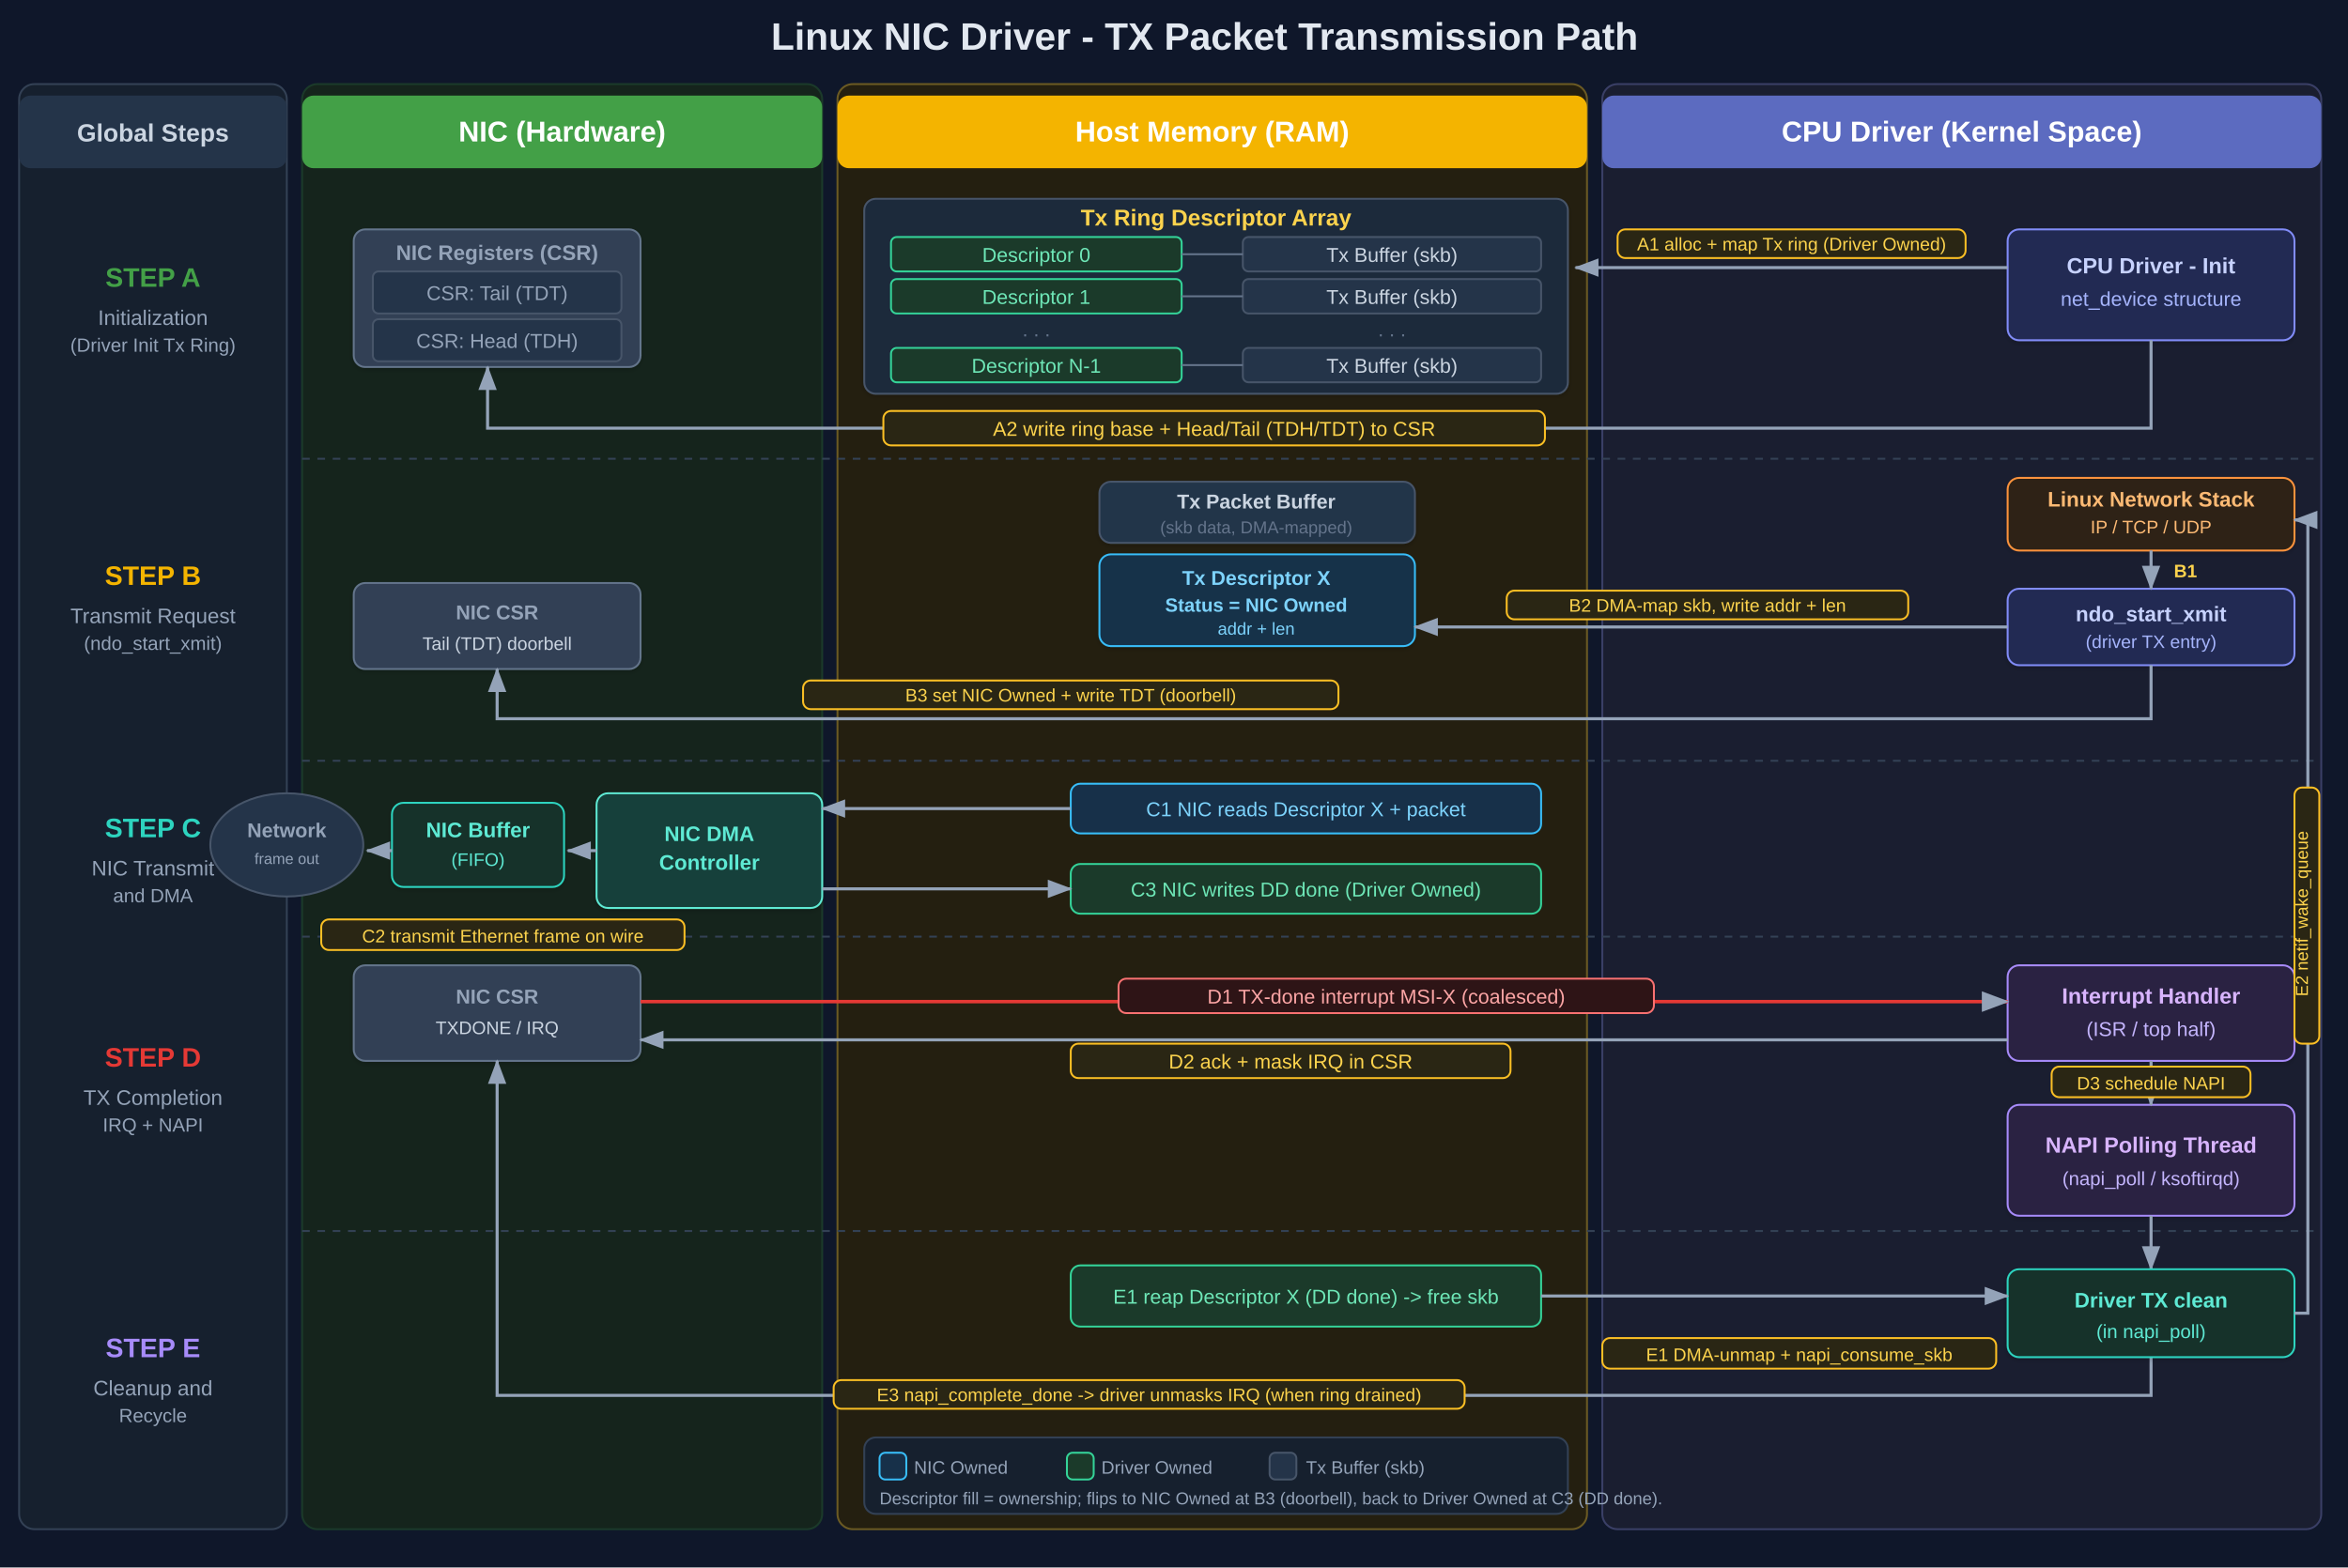
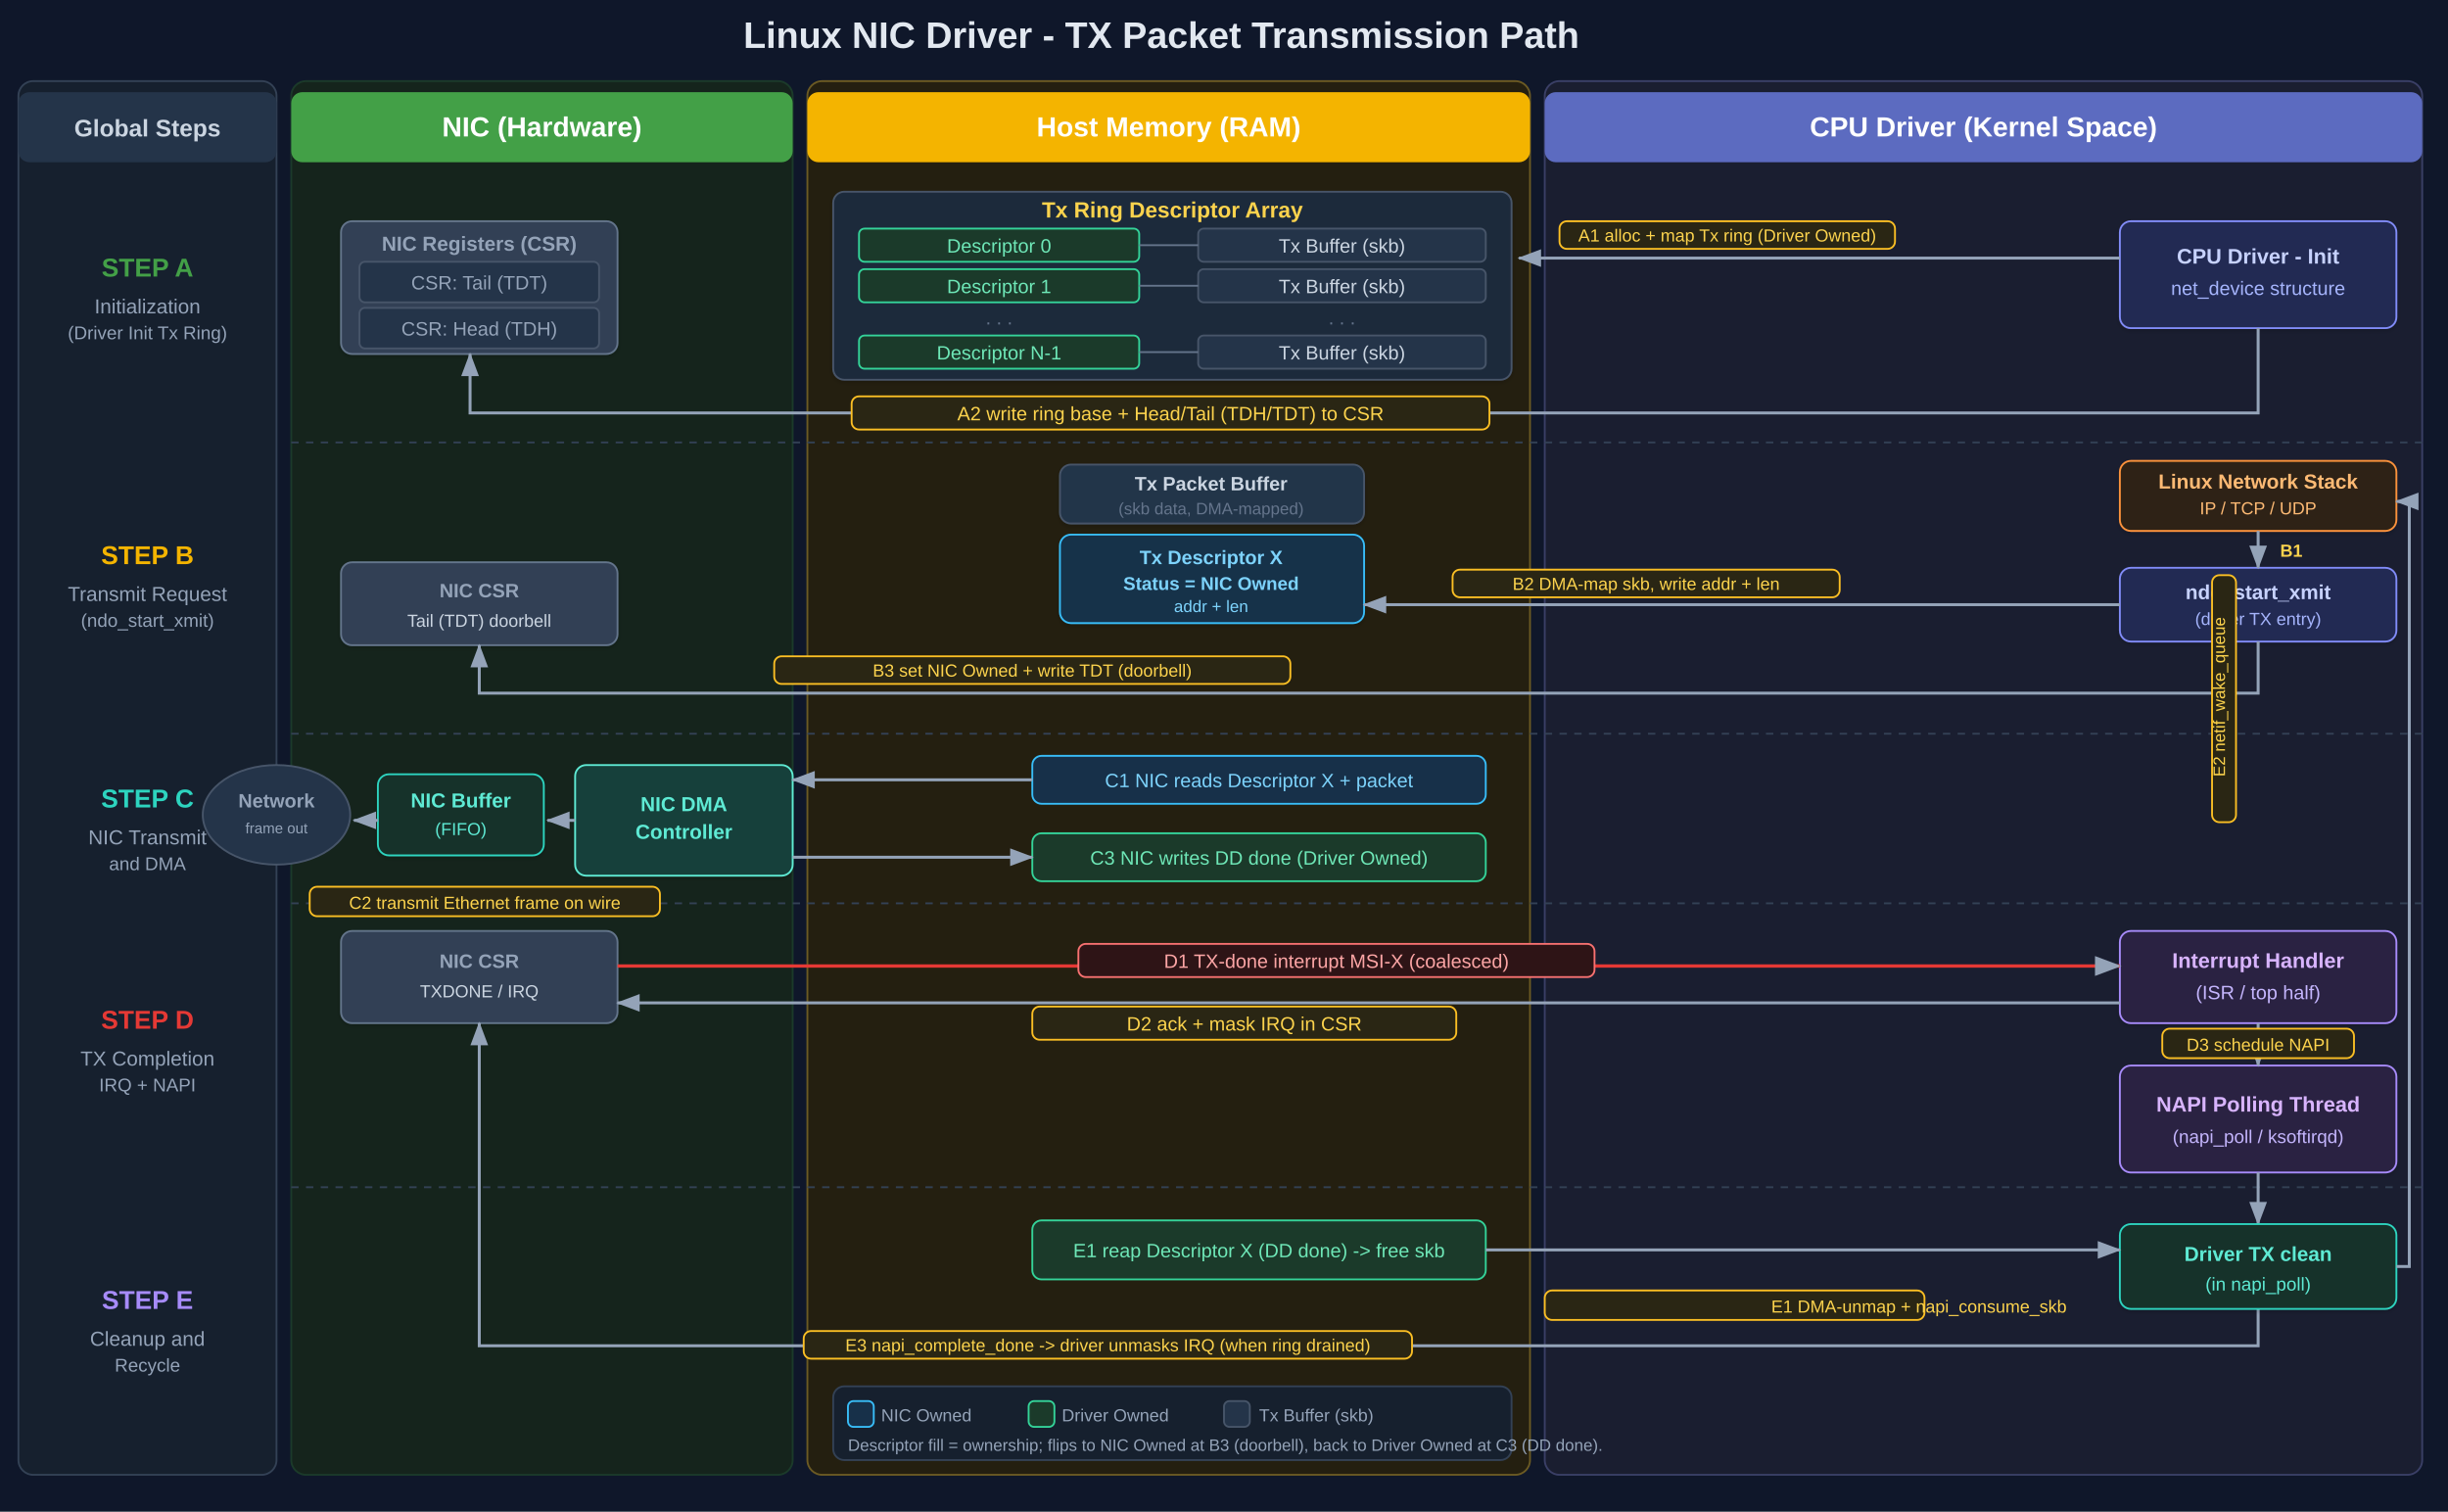
- <svg xmlns="http://www.w3.org/2000/svg" viewBox="0 0 1228 820" font-family="Segoe UI, Arial, sans-serif">
+ <svg xmlns="http://www.w3.org/2000/svg" viewBox="0 0 1328 820" font-family="Segoe UI, Arial, sans-serif">
  <defs>
    <marker id="arrow" markerWidth="9" markerHeight="9" refX="7.5" refY="3" orient="auto" markerUnits="strokeWidth">
      <path d="M0,0 L8,3 L0,6 Z" fill="#94a3b8" />
    </marker>
    <filter id="sh" x="-5%" y="-5%" width="110%" height="115%">
      <feDropShadow dx="0" dy="1" stdDeviation="1.2" flood-color="#000" flood-opacity="0.18" />
    </filter>
  </defs>
-   <rect x="0" y="0" width="1228" height="820" fill="#0f172a" />
+   <rect x="0" y="0" width="1328" height="820" fill="#0f172a" />
  <text x="630" y="26" text-anchor="middle" font-size="20" font-weight="700" fill="#e2e8f0">Linux NIC Driver - TX Packet Transmission Path</text>
  <rect x="10" y="44" width="140" height="756" rx="8" fill="#16202e" stroke="#334155" />
  <rect x="158" y="44" width="272" height="756" rx="8" fill="#15241c" stroke="#1b3a2a" />
  <rect x="438" y="44" width="392" height="756" rx="8" fill="#241f10" stroke="#6b5a23" />
-   <rect x="838" y="44" width="376" height="756" rx="8" fill="#1a1e30" stroke="#3a3f66" />
+   <rect x="838" y="44" width="476" height="756" rx="8" fill="#1a1e30" stroke="#3a3f66" />
  <rect x="158" y="50" width="272" height="38" rx="6" fill="#43a047" />
  <text x="294" y="74" text-anchor="middle" font-size="15" font-weight="700" fill="#fff">NIC (Hardware)</text>
  <rect x="438" y="50" width="392" height="38" rx="6" fill="#f4b400" />
  <text x="634" y="74" text-anchor="middle" font-size="15" font-weight="700" fill="#fff">Host Memory (RAM)</text>
-   <rect x="838" y="50" width="376" height="38" rx="6" fill="#5c6bc0" />
-   <text x="1026" y="74" text-anchor="middle" font-size="15" font-weight="700" fill="#fff">CPU Driver (Kernel Space)</text>
+   <rect x="838" y="50" width="476" height="38" rx="6" fill="#5c6bc0" />
+   <text x="1076" y="74" text-anchor="middle" font-size="15" font-weight="700" fill="#fff">CPU Driver (Kernel Space)</text>
  <rect x="10" y="50" width="140" height="38" rx="6" fill="#243449" />
  <text x="80" y="74" text-anchor="middle" font-size="13" font-weight="700" fill="#cbd5e1">Global Steps</text>
  <g stroke="#334155" stroke-dasharray="4 4" stroke-width="1">
-     <line x1="158" y1="240" x2="1214" y2="240" />
-     <line x1="158" y1="398" x2="1214" y2="398" />
-     <line x1="158" y1="490" x2="1214" y2="490" />
-     <line x1="158" y1="644" x2="1214" y2="644" />
+     <line x1="158" y1="240" x2="1314" y2="240" />
+     <line x1="158" y1="398" x2="1314" y2="398" />
+     <line x1="158" y1="490" x2="1314" y2="490" />
+     <line x1="158" y1="644" x2="1314" y2="644" />
  </g>
  <g text-anchor="middle" fill="#94a3b8">
    <text x="80" y="150" font-size="14" font-weight="700" fill="#43a047">STEP A</text>
    <text x="80" y="170" font-size="11">Initialization</text>
    <text x="80" y="184" font-size="10" fill="#94a3b8">(Driver Init Tx Ring)</text>
    <text x="80" y="306" font-size="14" font-weight="700" fill="#f4b400">STEP B</text>
    <text x="80" y="326" font-size="11">Transmit Request</text>
    <text x="80" y="340" font-size="10" fill="#94a3b8">(ndo_start_xmit)</text>
    <text x="80" y="438" font-size="14" font-weight="700" fill="#2dd4bf">STEP C</text>
    <text x="80" y="458" font-size="11">NIC Transmit</text>
    <text x="80" y="472" font-size="10" fill="#94a3b8">and DMA</text>
    <text x="80" y="558" font-size="14" font-weight="700" fill="#e53935">STEP D</text>
    <text x="80" y="578" font-size="11">TX Completion</text>
    <text x="80" y="592" font-size="10" fill="#94a3b8">IRQ + NAPI</text>
    <text x="80" y="710" font-size="14" font-weight="700" fill="#a78bfa">STEP E</text>
    <text x="80" y="730" font-size="11">Cleanup and</text>
    <text x="80" y="744" font-size="10" fill="#94a3b8">Recycle</text>
  </g>
  <rect x="185" y="120" width="150" height="72" rx="6" fill="#334155" stroke="#64748b" filter="url(#sh)" />
  <text x="260" y="136" text-anchor="middle" font-size="11" font-weight="700" fill="#94a3b8">NIC Registers (CSR)</text>
  <rect x="195" y="142" width="130" height="22" rx="3" fill="#243449" stroke="#475569" />
  <text x="260" y="157" text-anchor="middle" font-size="10.5" fill="#94a3b8">CSR: Tail (TDT)</text>
  <rect x="195" y="167" width="130" height="22" rx="3" fill="#243449" stroke="#475569" />
  <text x="260" y="182" text-anchor="middle" font-size="10.5" fill="#94a3b8">CSR: Head (TDH)</text>
  <rect x="452" y="104" width="368" height="102" rx="6" fill="#1e293b" stroke="#475569" filter="url(#sh)" />
  <text x="636" y="118" text-anchor="middle" font-size="12" font-weight="700" fill="#fcd34d">Tx Ring Descriptor Array</text>
  <g font-size="10.5">
    <rect x="466" y="124" width="152" height="18" rx="3" fill="#1b3a2a" stroke="#34d399" />
    <text x="542" y="137" text-anchor="middle" fill="#6ee7b7">Descriptor 0</text>
    <rect x="650" y="124" width="156" height="18" rx="3" fill="#243449" stroke="#475569" />
    <text x="728" y="137" text-anchor="middle" fill="#cbd5e1">Tx Buffer (skb)</text>
    <line x1="618" y1="133" x2="650" y2="133" stroke="#64748b" />
    <rect x="466" y="146" width="152" height="18" rx="3" fill="#1b3a2a" stroke="#34d399" />
    <text x="542" y="159" text-anchor="middle" fill="#6ee7b7">Descriptor 1</text>
    <rect x="650" y="146" width="156" height="18" rx="3" fill="#243449" stroke="#475569" />
    <text x="728" y="159" text-anchor="middle" fill="#cbd5e1">Tx Buffer (skb)</text>
    <line x1="618" y1="155" x2="650" y2="155" stroke="#64748b" />
    <text x="542" y="176" text-anchor="middle" fill="#64748b">. . .</text>
    <text x="728" y="176" text-anchor="middle" fill="#64748b">. . .</text>
    <rect x="466" y="182" width="152" height="18" rx="3" fill="#1b3a2a" stroke="#34d399" />
    <text x="542" y="195" text-anchor="middle" fill="#6ee7b7">Descriptor N-1</text>
    <rect x="650" y="182" width="156" height="18" rx="3" fill="#243449" stroke="#475569" />
    <text x="728" y="195" text-anchor="middle" fill="#cbd5e1">Tx Buffer (skb)</text>
    <line x1="618" y1="191" x2="650" y2="191" stroke="#64748b" />
  </g>
-   <rect x="1050" y="120" width="150" height="58" rx="6" fill="#232a52" stroke="#818cf8" filter="url(#sh)" />
-   <text x="1125" y="143" text-anchor="middle" font-size="11.5" font-weight="700" fill="#c7d2fe">CPU Driver - Init</text>
-   <text x="1125" y="160" text-anchor="middle" font-size="10.5" fill="#a5b4fc">net_device structure</text>
-   <line x1="1050" y1="140" x2="824" y2="140" stroke="#94a3b8" stroke-width="1.6" marker-end="url(#arrow)" />
+   <rect x="1150" y="120" width="150" height="58" rx="6" fill="#232a52" stroke="#818cf8" filter="url(#sh)" />
+   <text x="1225" y="143" text-anchor="middle" font-size="11.5" font-weight="700" fill="#c7d2fe">CPU Driver - Init</text>
+   <text x="1225" y="160" text-anchor="middle" font-size="10.5" fill="#a5b4fc">net_device structure</text>
+   <line x1="1150" y1="140" x2="824" y2="140" stroke="#94a3b8" stroke-width="1.6" marker-end="url(#arrow)" />
  <rect x="846" y="120" width="182" height="15" rx="4" fill="#2a2614" stroke="#fbbf24" />
  <text x="937" y="131" text-anchor="middle" font-size="9.5" fill="#fcd34d">A1  alloc + map Tx ring (Driver Owned)</text>
-   <polyline points="1125,178 1125,224 255,224 255,192" fill="none" stroke="#94a3b8" stroke-width="1.6" marker-end="url(#arrow)" />
+   <polyline points="1225,178 1225,224 255,224 255,192" fill="none" stroke="#94a3b8" stroke-width="1.6" marker-end="url(#arrow)" />
  <rect x="462" y="215" width="346" height="18" rx="4" fill="#2a2614" stroke="#fbbf24" />
  <text x="635" y="228" text-anchor="middle" font-size="10.5" fill="#fcd34d">A2  write ring base + Head/Tail (TDH/TDT) to CSR</text>
  <rect x="185" y="305" width="150" height="45" rx="6" fill="#334155" stroke="#64748b" filter="url(#sh)" />
  <text x="260" y="324" text-anchor="middle" font-size="10.5" font-weight="700" fill="#94a3b8">NIC CSR</text>
  <text x="260" y="340" text-anchor="middle" font-size="9.5" fill="#cbd5e1">Tail (TDT) doorbell</text>
  <rect x="575" y="252" width="165" height="32" rx="6" fill="#243449" stroke="#475569" filter="url(#sh)" />
  <text x="657" y="266" text-anchor="middle" font-size="10.5" font-weight="700" fill="#cbd5e1">Tx Packet Buffer</text>
  <text x="657" y="279" text-anchor="middle" font-size="9" fill="#64748b">(skb data, DMA-mapped)</text>
  <rect x="575" y="290" width="165" height="48" rx="6" fill="#173049" stroke="#38bdf8" filter="url(#sh)" />
  <text x="657" y="306" text-anchor="middle" font-size="10.5" font-weight="700" fill="#7dd3fc">Tx Descriptor X</text>
  <text x="657" y="320" text-anchor="middle" font-size="10" font-weight="700" fill="#7dd3fc">Status = NIC Owned</text>
  <text x="657" y="332" text-anchor="middle" font-size="9" fill="#7dd3fc">addr + len</text>
-   <rect x="1050" y="250" width="150" height="38" rx="6" fill="#2e2412" stroke="#fb923c" filter="url(#sh)" />
-   <text x="1125" y="265" text-anchor="middle" font-size="11" font-weight="700" fill="#fdba74">Linux Network Stack</text>
-   <text x="1125" y="279" text-anchor="middle" font-size="9.5" fill="#fdba74">IP / TCP / UDP</text>
-   <rect x="1050" y="308" width="150" height="40" rx="6" fill="#232a52" stroke="#818cf8" filter="url(#sh)" />
-   <text x="1125" y="325" text-anchor="middle" font-size="11" font-weight="700" fill="#c7d2fe">ndo_start_xmit</text>
-   <text x="1125" y="339" text-anchor="middle" font-size="9.5" fill="#a5b4fc">(driver TX entry)</text>
-   <line x1="1125" y1="288" x2="1125" y2="308" stroke="#94a3b8" stroke-width="1.6" marker-end="url(#arrow)" />
-   <text x="1143" y="302" text-anchor="middle" font-size="9.5" font-weight="700" fill="#fcd34d">B1</text>
-   <line x1="1050" y1="328" x2="740" y2="328" stroke="#94a3b8" stroke-width="1.6" marker-end="url(#arrow)" />
+   <rect x="1150" y="250" width="150" height="38" rx="6" fill="#2e2412" stroke="#fb923c" filter="url(#sh)" />
+   <text x="1225" y="265" text-anchor="middle" font-size="11" font-weight="700" fill="#fdba74">Linux Network Stack</text>
+   <text x="1225" y="279" text-anchor="middle" font-size="9.5" fill="#fdba74">IP / TCP / UDP</text>
+   <rect x="1150" y="308" width="150" height="40" rx="6" fill="#232a52" stroke="#818cf8" filter="url(#sh)" />
+   <text x="1225" y="325" text-anchor="middle" font-size="11" font-weight="700" fill="#c7d2fe">ndo_start_xmit</text>
+   <text x="1225" y="339" text-anchor="middle" font-size="9.5" fill="#a5b4fc">(driver TX entry)</text>
+   <line x1="1225" y1="288" x2="1225" y2="308" stroke="#94a3b8" stroke-width="1.6" marker-end="url(#arrow)" />
+   <text x="1243" y="302" text-anchor="middle" font-size="9.5" font-weight="700" fill="#fcd34d">B1</text>
+   <line x1="1150" y1="328" x2="740" y2="328" stroke="#94a3b8" stroke-width="1.6" marker-end="url(#arrow)" />
  <rect x="788" y="309" width="210" height="15" rx="4" fill="#2a2614" stroke="#fbbf24" />
  <text x="893" y="320" text-anchor="middle" font-size="9.5" fill="#fcd34d">B2  DMA-map skb, write addr + len</text>
-   <polyline points="1125,348 1125,376 260,376 260,350" fill="none" stroke="#94a3b8" stroke-width="1.6" marker-end="url(#arrow)" />
+   <polyline points="1225,348 1225,376 260,376 260,350" fill="none" stroke="#94a3b8" stroke-width="1.6" marker-end="url(#arrow)" />
  <rect x="420" y="356" width="280" height="15" rx="4" fill="#2a2614" stroke="#fbbf24" />
  <text x="560" y="367" text-anchor="middle" font-size="9.5" fill="#fcd34d">B3  set NIC Owned + write TDT (doorbell)</text>
  <ellipse cx="150" cy="442" rx="40" ry="27" fill="#243449" stroke="#475569" />
  <text x="150" y="438" text-anchor="middle" font-size="10.5" font-weight="700" fill="#94a3b8">Network</text>
  <text x="150" y="452" text-anchor="middle" font-size="8" fill="#94a3b8">frame out</text>
  <rect x="205" y="420" width="90" height="44" rx="6" fill="#14302c" stroke="#2dd4bf" filter="url(#sh)" />
  <text x="250" y="438" text-anchor="middle" font-size="11" font-weight="700" fill="#5eead4">NIC Buffer</text>
  <text x="250" y="453" text-anchor="middle" font-size="9.5" fill="#5eead4">(FIFO)</text>
  <rect x="312" y="415" width="118" height="60" rx="6" fill="#15403a" stroke="#5eead4" filter="url(#sh)" />
  <text x="371" y="440" text-anchor="middle" font-size="11" font-weight="700" fill="#5eead4">NIC DMA</text>
  <text x="371" y="455" text-anchor="middle" font-size="11" font-weight="700" fill="#5eead4">Controller</text>
  <rect x="560" y="410" width="246" height="26" rx="5" fill="#173049" stroke="#38bdf8" />
  <text x="683" y="427" text-anchor="middle" font-size="10.5" fill="#7dd3fc">C1  NIC reads Descriptor X + packet</text>
  <rect x="560" y="452" width="246" height="26" rx="5" fill="#1b3a2a" stroke="#34d399" />
  <text x="683" y="469" text-anchor="middle" font-size="10.5" fill="#6ee7b7">C3  NIC writes DD done (Driver Owned)</text>
  <line x1="560" y1="423" x2="430" y2="423" stroke="#94a3b8" stroke-width="1.6" marker-end="url(#arrow)" />
  <line x1="430" y1="465" x2="560" y2="465" stroke="#94a3b8" stroke-width="1.6" marker-end="url(#arrow)" />
  <line x1="312" y1="445" x2="297" y2="445" stroke="#94a3b8" stroke-width="1.6" marker-end="url(#arrow)" />
  <line x1="205" y1="445" x2="192" y2="445" stroke="#94a3b8" stroke-width="1.6" marker-end="url(#arrow)" />
  <rect x="168" y="481" width="190" height="16" rx="4" fill="#2a2614" stroke="#fbbf24" />
  <text x="263" y="493" text-anchor="middle" font-size="9.5" fill="#fcd34d">C2  transmit Ethernet frame on wire</text>
  <rect x="185" y="505" width="150" height="50" rx="6" fill="#334155" stroke="#64748b" filter="url(#sh)" />
  <text x="260" y="525" text-anchor="middle" font-size="10.5" font-weight="700" fill="#94a3b8">NIC CSR</text>
  <text x="260" y="541" text-anchor="middle" font-size="9.5" fill="#cbd5e1">TXDONE / IRQ</text>
-   <rect x="1050" y="505" width="150" height="50" rx="6" fill="#2a2142" stroke="#a78bfa" filter="url(#sh)" />
-   <text x="1125" y="525" text-anchor="middle" font-size="11.5" font-weight="700" fill="#d8b4fe">Interrupt Handler</text>
-   <text x="1125" y="542" text-anchor="middle" font-size="10.5" fill="#c4b5fd">(ISR / top half)</text>
-   <rect x="1050" y="578" width="150" height="58" rx="6" fill="#2a2142" stroke="#a78bfa" filter="url(#sh)" />
-   <text x="1125" y="603" text-anchor="middle" font-size="11.5" font-weight="700" fill="#d8b4fe">NAPI Polling Thread</text>
-   <text x="1125" y="620" text-anchor="middle" font-size="10" fill="#c4b5fd">(napi_poll / ksoftirqd)</text>
-   <line x1="335" y1="524" x2="1050" y2="524" stroke="#e53935" stroke-width="1.8" marker-end="url(#arrow)" />
+   <rect x="1150" y="505" width="150" height="50" rx="6" fill="#2a2142" stroke="#a78bfa" filter="url(#sh)" />
+   <text x="1225" y="525" text-anchor="middle" font-size="11.5" font-weight="700" fill="#d8b4fe">Interrupt Handler</text>
+   <text x="1225" y="542" text-anchor="middle" font-size="10.5" fill="#c4b5fd">(ISR / top half)</text>
+   <rect x="1150" y="578" width="150" height="58" rx="6" fill="#2a2142" stroke="#a78bfa" filter="url(#sh)" />
+   <text x="1225" y="603" text-anchor="middle" font-size="11.5" font-weight="700" fill="#d8b4fe">NAPI Polling Thread</text>
+   <text x="1225" y="620" text-anchor="middle" font-size="10" fill="#c4b5fd">(napi_poll / ksoftirqd)</text>
+   <line x1="335" y1="524" x2="1150" y2="524" stroke="#e53935" stroke-width="1.8" marker-end="url(#arrow)" />
  <rect x="585" y="512" width="280" height="18" rx="4" fill="#2e1416" stroke="#f87171" />
  <text x="725" y="525" text-anchor="middle" font-size="10.5" fill="#fca5a5">D1  TX-done interrupt MSI-X (coalesced)</text>
-   <line x1="1050" y1="544" x2="335" y2="544" stroke="#94a3b8" stroke-width="1.6" marker-end="url(#arrow)" />
+   <line x1="1150" y1="544" x2="335" y2="544" stroke="#94a3b8" stroke-width="1.6" marker-end="url(#arrow)" />
  <rect x="560" y="546" width="230" height="18" rx="4" fill="#2a2614" stroke="#fbbf24" />
  <text x="675" y="559" text-anchor="middle" font-size="10.5" fill="#fcd34d">D2  ack + mask IRQ in CSR</text>
-   <line x1="1125" y1="555" x2="1125" y2="578" stroke="#94a3b8" stroke-width="1.6" marker-end="url(#arrow)" />
-   <rect x="1073" y="558" width="104" height="16" rx="4" fill="#2a2614" stroke="#fbbf24" />
-   <text x="1125" y="570" text-anchor="middle" font-size="9.5" fill="#fcd34d">D3 schedule NAPI</text>
-   <line x1="1125" y1="636" x2="1125" y2="664" stroke="#94a3b8" stroke-width="1.6" marker-end="url(#arrow)" />
-   <polyline points="1125,710 1125,730 260,730 260,555" fill="none" stroke="#94a3b8" stroke-width="1.6" marker-end="url(#arrow)" />
+   <line x1="1225" y1="555" x2="1225" y2="578" stroke="#94a3b8" stroke-width="1.6" marker-end="url(#arrow)" />
+   <rect x="1173" y="558" width="104" height="16" rx="4" fill="#2a2614" stroke="#fbbf24" />
+   <text x="1225" y="570" text-anchor="middle" font-size="9.5" fill="#fcd34d">D3 schedule NAPI</text>
+   <line x1="1225" y1="636" x2="1225" y2="664" stroke="#94a3b8" stroke-width="1.6" marker-end="url(#arrow)" />
+   <polyline points="1225,710 1225,730 260,730 260,555" fill="none" stroke="#94a3b8" stroke-width="1.6" marker-end="url(#arrow)" />
  <rect x="436" y="722" width="330" height="15" rx="4" fill="#2a2614" stroke="#fbbf24" />
  <text x="601" y="733" text-anchor="middle" font-size="9.5" fill="#fcd34d">E3  napi_complete_done -&gt; driver unmasks IRQ (when ring drained)</text>
-   <rect x="1050" y="664" width="150" height="46" rx="6" fill="#14302c" stroke="#2dd4bf" filter="url(#sh)" />
-   <text x="1125" y="684" text-anchor="middle" font-size="11" font-weight="700" fill="#5eead4">Driver TX clean</text>
-   <text x="1125" y="700" text-anchor="middle" font-size="10" fill="#5eead4">(in napi_poll)</text>
+   <rect x="1150" y="664" width="150" height="46" rx="6" fill="#14302c" stroke="#2dd4bf" filter="url(#sh)" />
+   <text x="1225" y="684" text-anchor="middle" font-size="11" font-weight="700" fill="#5eead4">Driver TX clean</text>
+   <text x="1225" y="700" text-anchor="middle" font-size="10" fill="#5eead4">(in napi_poll)</text>
  <rect x="560" y="662" width="246" height="32" rx="5" fill="#1b3a2a" stroke="#34d399" />
  <text x="683" y="682" text-anchor="middle" font-size="10.5" fill="#6ee7b7">E1  reap Descriptor X (DD done) -&gt; free skb</text>
-   <line x1="806" y1="678" x2="1050" y2="678" stroke="#94a3b8" stroke-width="1.6" marker-end="url(#arrow)" />
+   <line x1="806" y1="678" x2="1150" y2="678" stroke="#94a3b8" stroke-width="1.6" marker-end="url(#arrow)" />
  <rect x="838" y="700" width="206" height="16" rx="4" fill="#2a2614" stroke="#fbbf24" />
-   <text x="941" y="712" text-anchor="middle" font-size="9.5" fill="#fcd34d">E1  DMA-unmap + napi_consume_skb</text>
-   <polyline points="1200,687 1207,687 1207,272 1200,272" fill="none" stroke="#94a3b8" stroke-width="1.6" marker-end="url(#arrow)" />
-   <rect x="1139" y="471" width="134" height="13" rx="4" fill="#2a2614" stroke="#fbbf24" transform="rotate(-90 1207 478)" />
-   <text x="1207" y="478" text-anchor="middle" font-size="9" fill="#fcd34d" transform="rotate(-90 1207 478)">E2  netif_wake_queue</text>
+   <text x="1041" y="712" text-anchor="middle" font-size="9.5" fill="#fcd34d">E1  DMA-unmap + napi_consume_skb</text>
+   <polyline points="1300,687 1307,687 1307,272 1300,272" fill="none" stroke="#94a3b8" stroke-width="1.6" marker-end="url(#arrow)" />
+   <rect x="1239" y="471" width="134" height="13" rx="4" fill="#2a2614" stroke="#fbbf24" transform="rotate(-90 1207 478)" />
+   <text x="1307" y="478" text-anchor="middle" font-size="9" fill="#fcd34d" transform="rotate(-90 1207 478)">E2  netif_wake_queue</text>
  <rect x="452" y="752" width="368" height="40" rx="6" fill="#16202e" stroke="#334155" />
  <rect x="460" y="760" width="14" height="14" rx="3" fill="#173049" stroke="#38bdf8" />
  <text x="478" y="771" font-size="9.5" fill="#94a3b8">NIC Owned</text>
  <rect x="558" y="760" width="14" height="14" rx="3" fill="#1b3a2a" stroke="#34d399" />
  <text x="576" y="771" font-size="9.5" fill="#94a3b8">Driver Owned</text>
  <rect x="664" y="760" width="14" height="14" rx="3" fill="#243449" stroke="#475569" />
  <text x="683" y="771" font-size="9.5" fill="#94a3b8">Tx Buffer (skb)</text>
  <text x="460" y="787" font-size="9" fill="#94a3b8">Descriptor fill = ownership; flips to NIC Owned at B3 (doorbell), back to Driver Owned at C3 (DD done).</text>
</svg>
